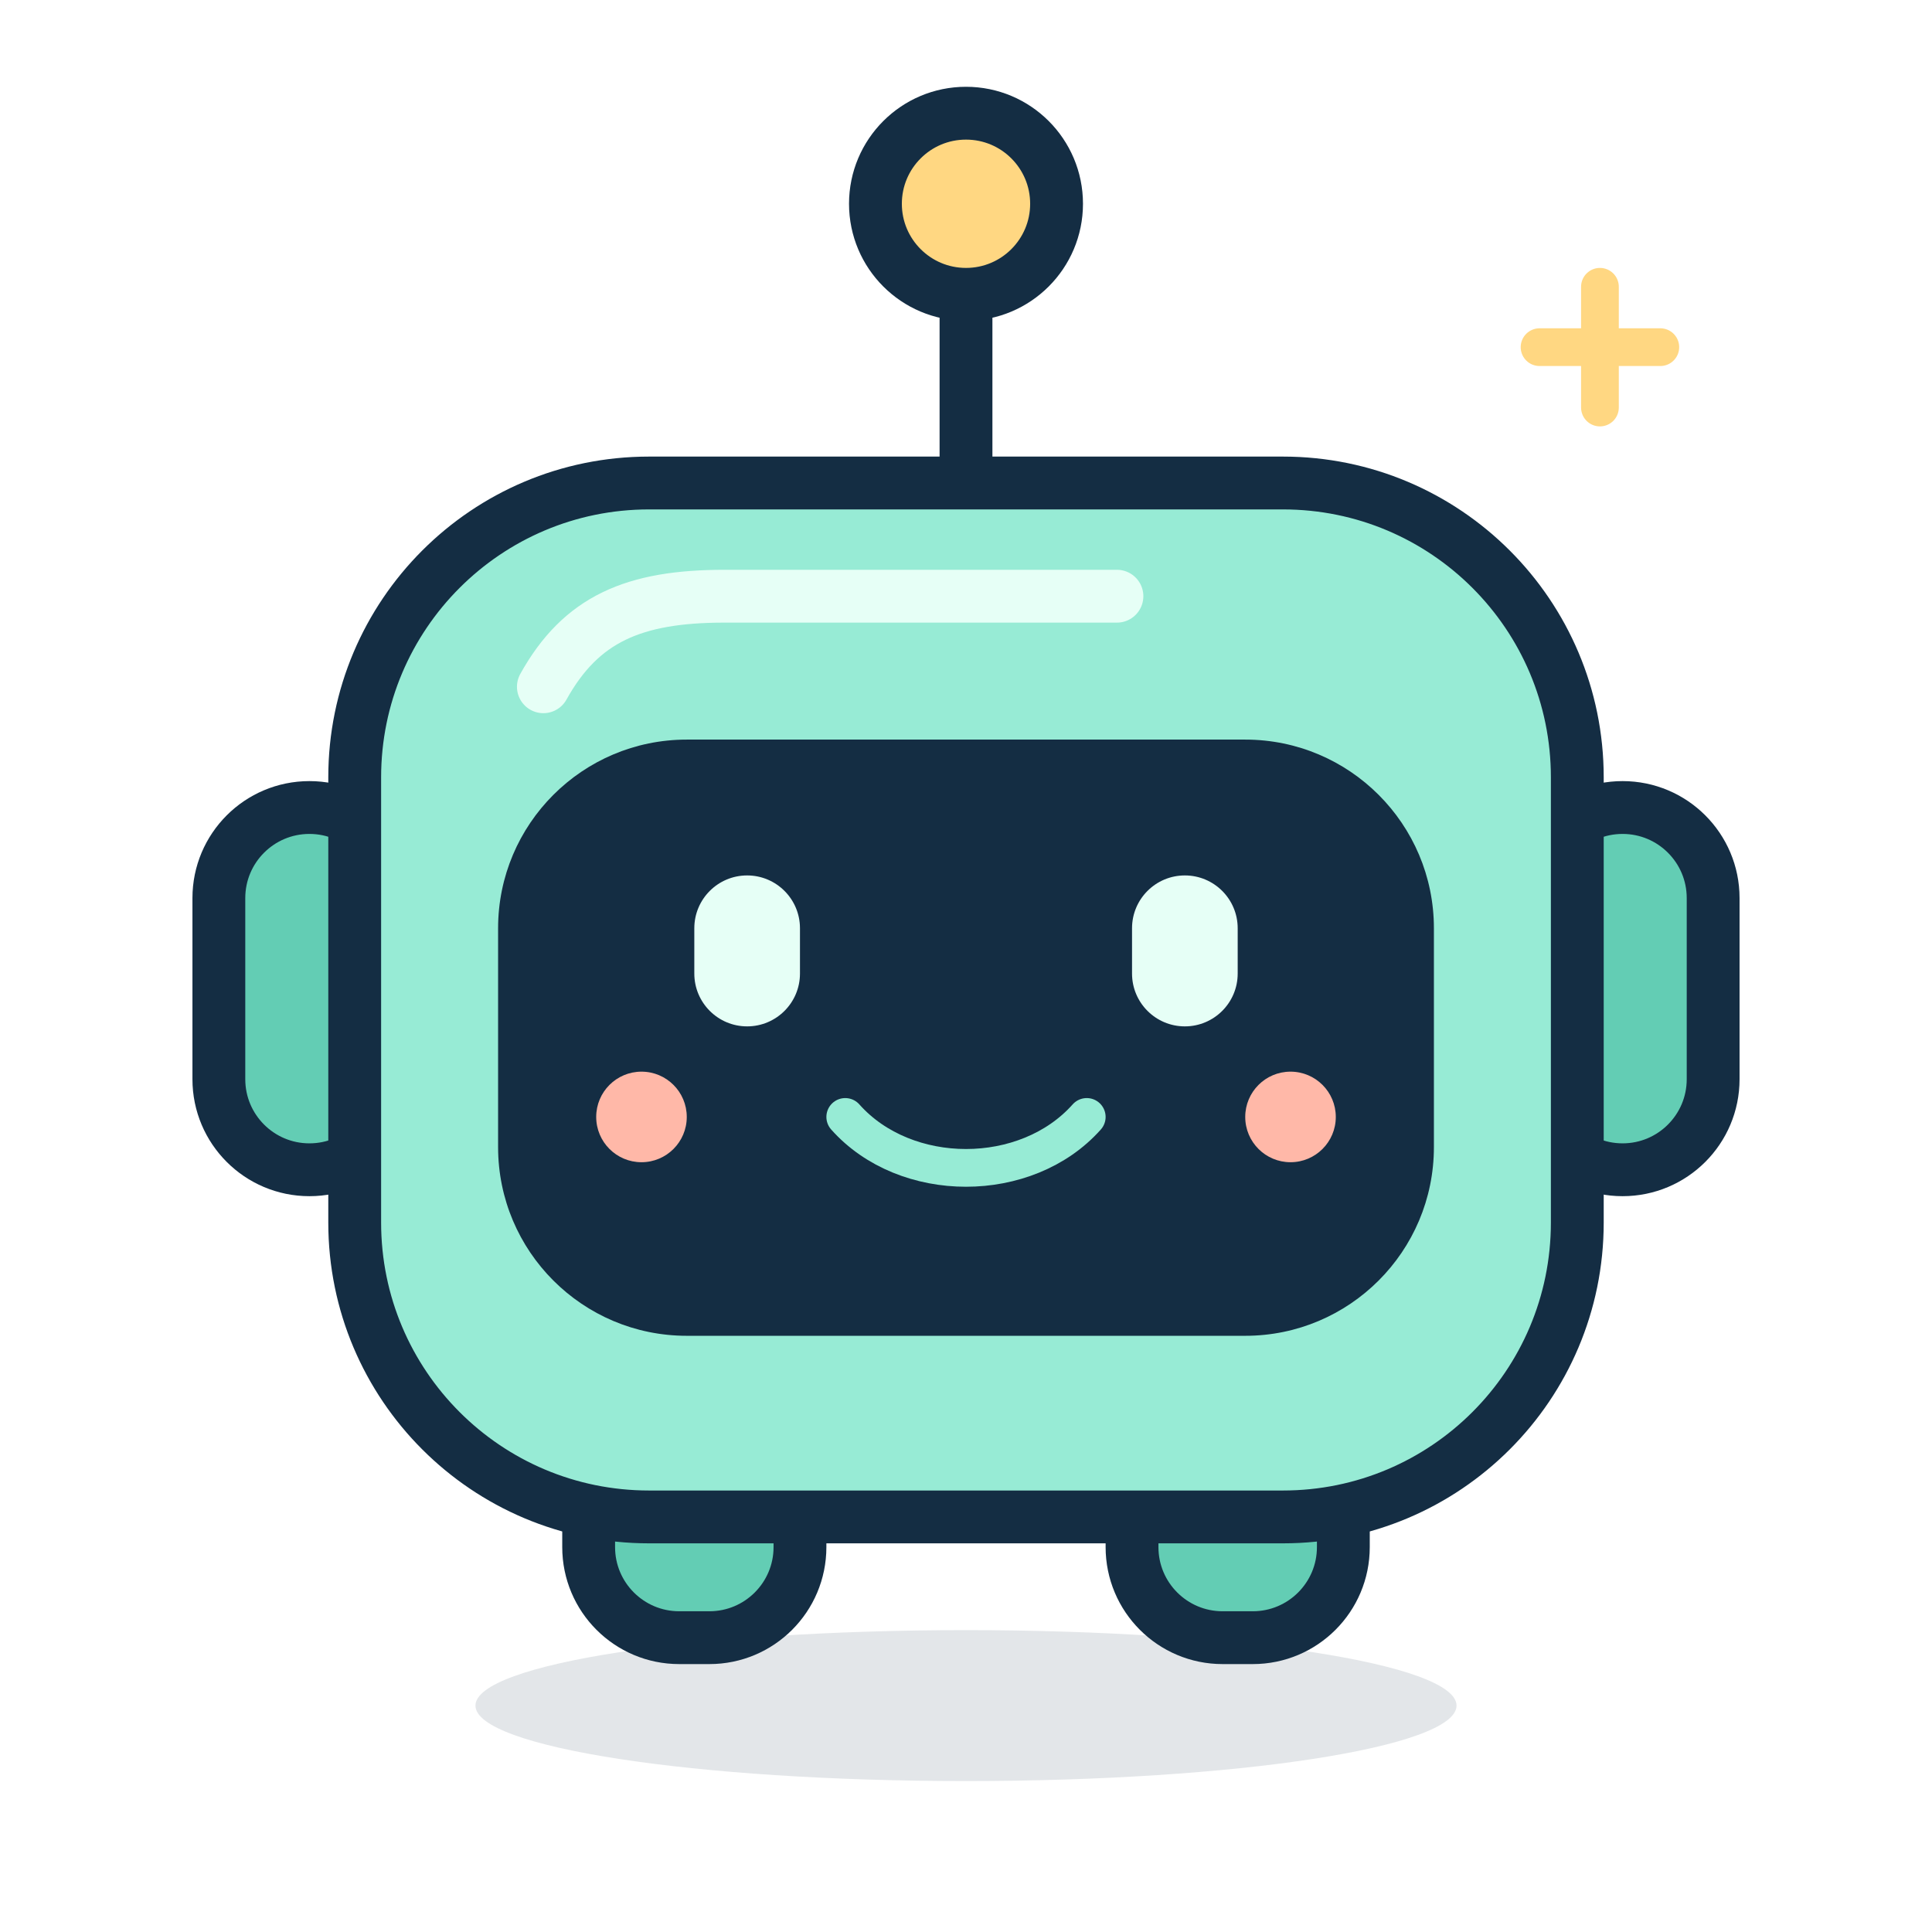
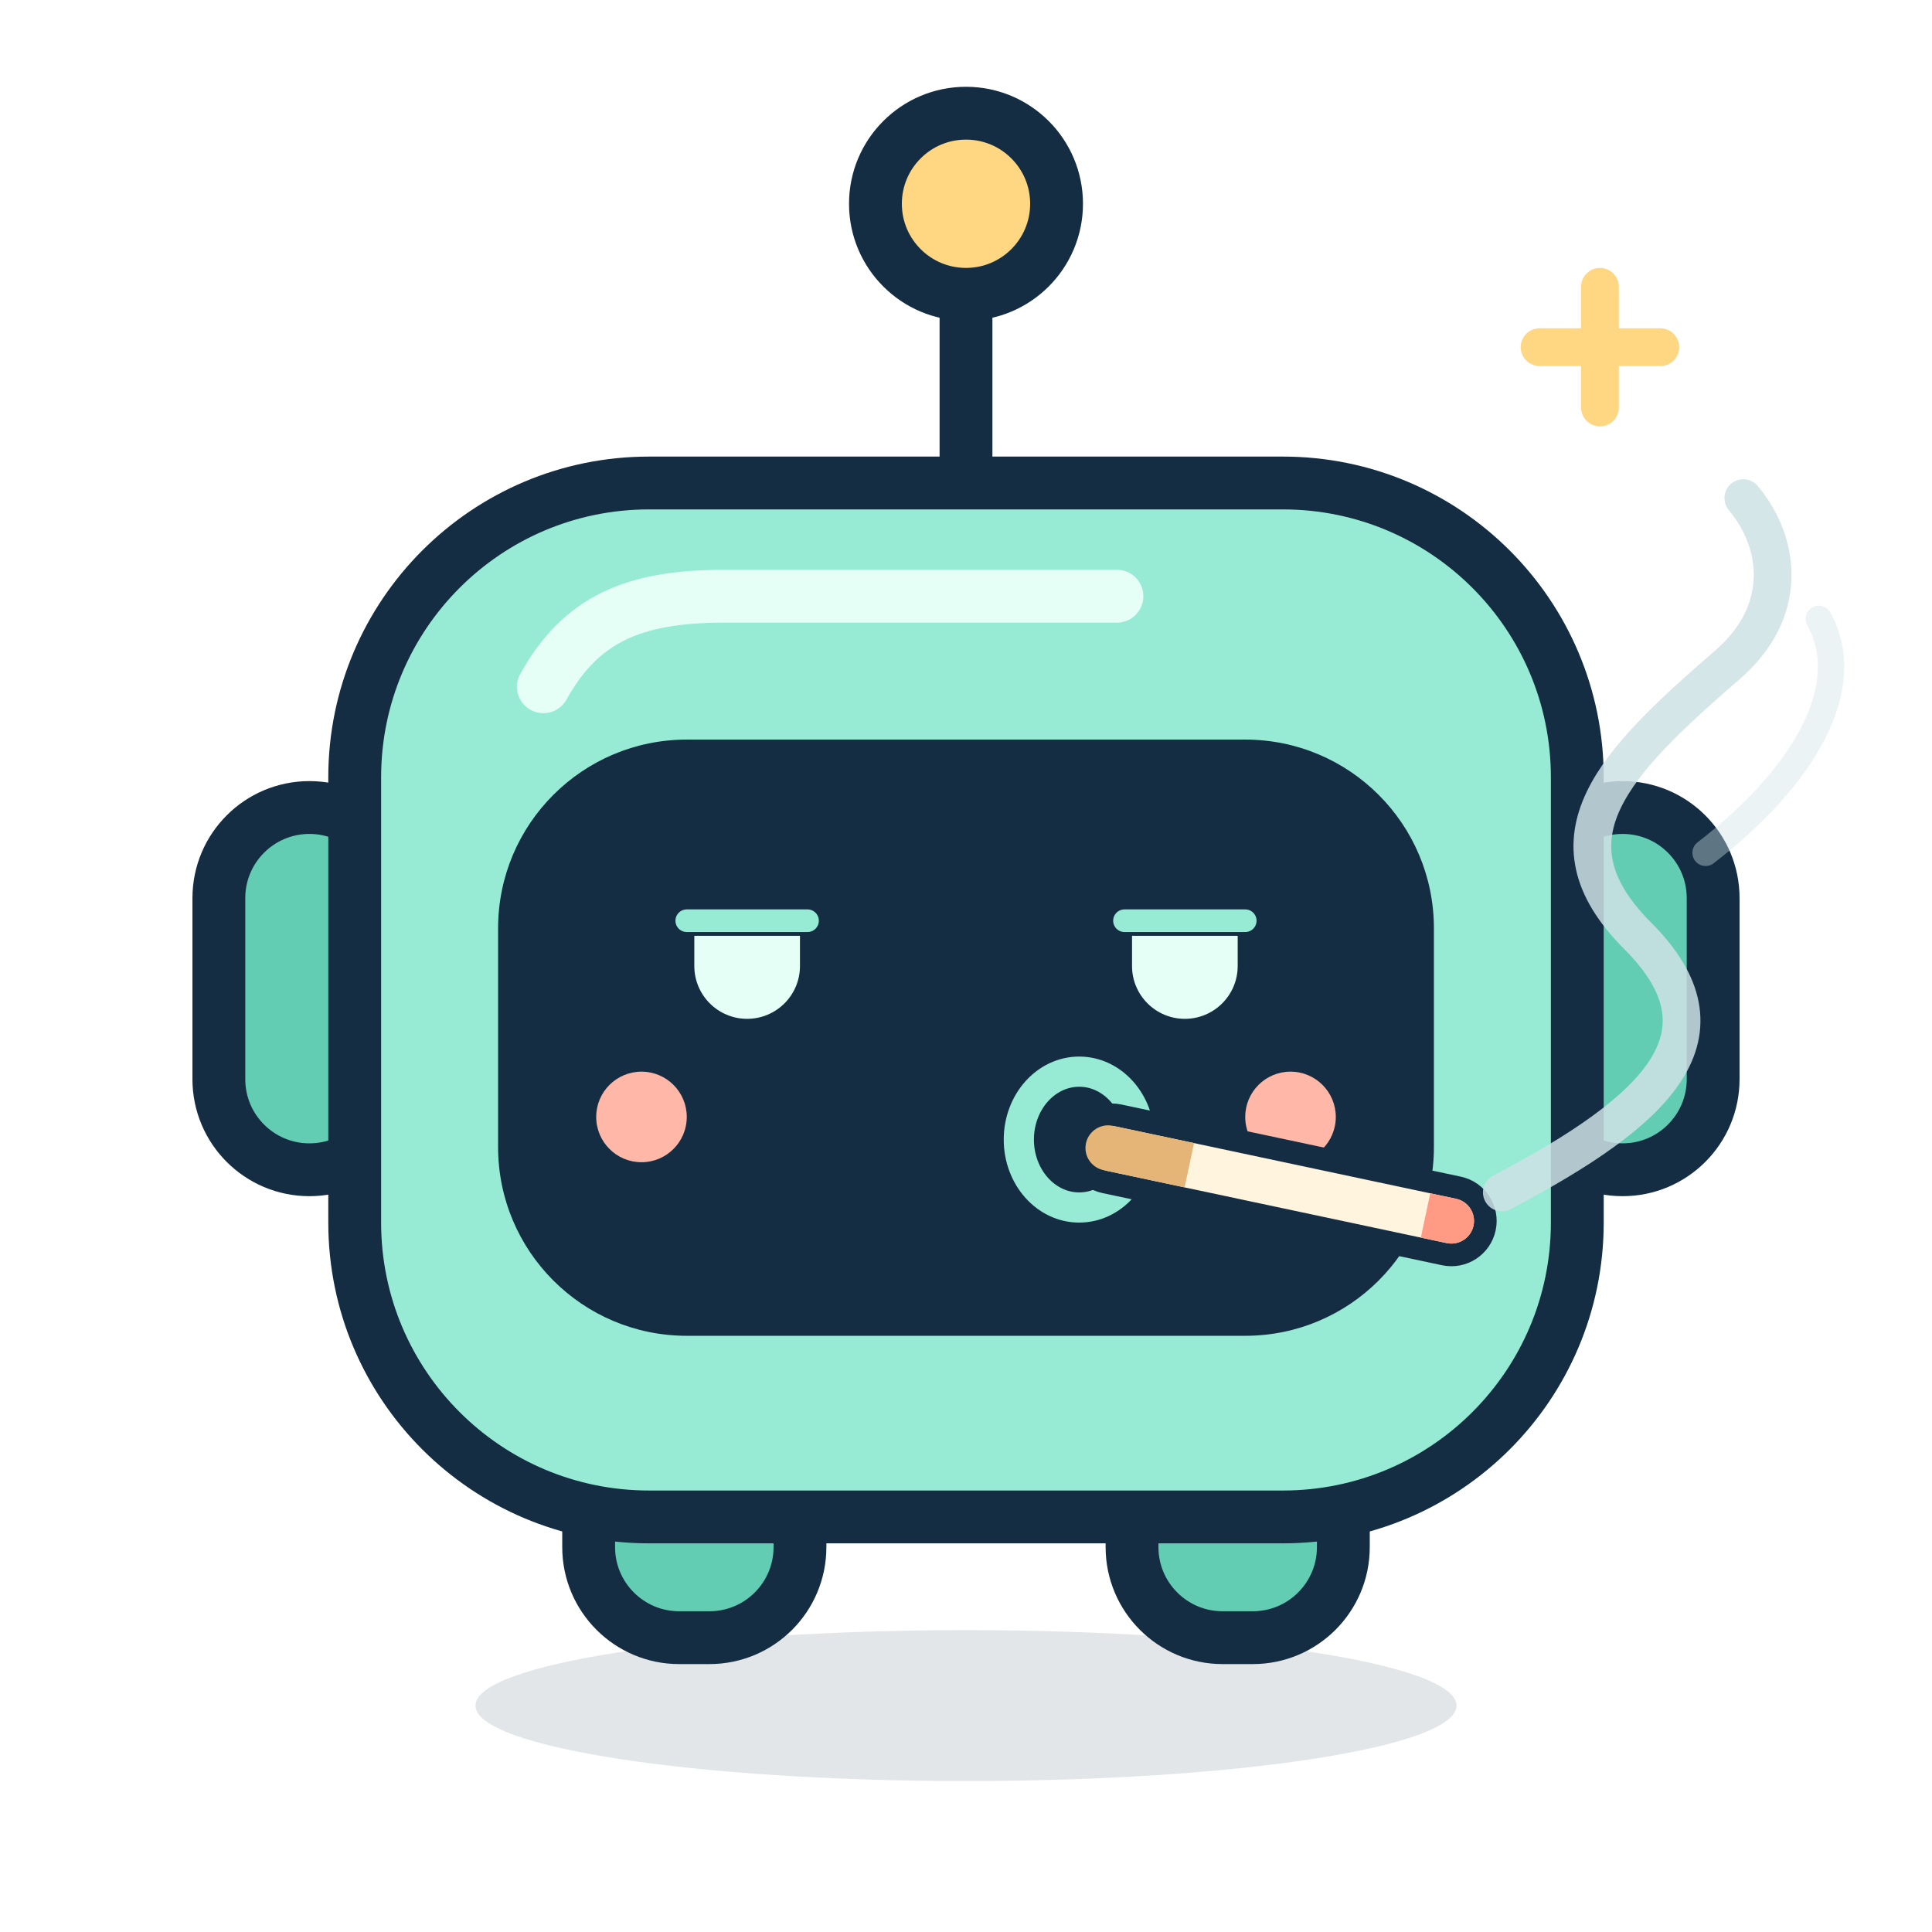
<svg xmlns="http://www.w3.org/2000/svg" width="256" height="256" viewBox="0 0 256 256" fill="none" role="img" aria-labelledby="title desc">
  <ellipse cx="128" cy="226" rx="65" ry="10" fill="#142D43" opacity=".12" />
  <g stroke="#142D43" stroke-width="7" stroke-linecap="round" stroke-linejoin="round">
    <path d="M128 65V39" />
    <circle cx="128" cy="27" r="12" fill="#FFD782" />
    <rect x="29" y="107" width="24" height="48" rx="12" fill="#63CDB4" />
    <rect x="203" y="107" width="24" height="48" rx="12" fill="#63CDB4" />
    <rect x="78" y="188" width="28" height="29" rx="12" fill="#63CDB4" />
    <rect x="150" y="188" width="28" height="29" rx="12" fill="#63CDB4" />
    <rect x="47" y="64" width="162" height="137" rx="39" fill="#97EBD5" />
  </g>
  <path d="M72 91C77 82 84 79 96 79H148" stroke="#E6FFF6" stroke-width="7" stroke-linecap="round" />
  <rect x="66" y="98" width="124" height="79" rx="25" fill="#142D43" />
-   <rect x="92" y="116" width="14" height="20" rx="7" fill="#E6FFF6" />
-   <rect x="150" y="116" width="14" height="20" rx="7" fill="#E6FFF6" />
+   <path d="M92 124H106V128A7 7 0 0 1 92 128Z" fill="#E6FFF6" />
+   <path d="M150 124H164V128A7 7 0 0 1 150 128Z" fill="#E6FFF6" />
+   <path d="M91 122H107M149 122H165" stroke="#97EBD5" stroke-width="3" stroke-linecap="round" />
  <circle cx="85" cy="148" r="6" fill="#FFB8A8" />
  <circle cx="171" cy="148" r="6" fill="#FFB8A8" />
-   <path d="M112 148C120 157 136 157 144 148" stroke="#97EBD5" stroke-width="5" stroke-linecap="round" />
+   <ellipse cx="143" cy="151" rx="8" ry="9" stroke="#97EBD5" stroke-width="4" />
+   <g transform="rotate(12 144 151)">
+     <rect x="143" y="147" width="55" height="9" rx="4.5" fill="#FFF4DD" stroke="#142D43" stroke-width="3" />
+     <path d="M147 148.5H158V154.5H147A3 3 0 0 1 147 148.5Z" fill="#E5B578" />
+     <path d="M190 148.5H193.5A3 3 0 0 1 193.5 154.5H190Z" fill="#FF9B85" />
+   </g>
+   <path d="M199 158C220 147 230 137 217 124C204 111 214 101 229 88C237 81 236 72 231 66" stroke="#CEE2E5" stroke-width="5" stroke-linecap="round" opacity=".85" />
+   <path d="M226 113C239 103 246 91 241 82" stroke="#CEE2E5" stroke-width="3.5" stroke-linecap="round" opacity=".4" />
  <path d="M212 38V54M204 46H220" stroke="#FFD782" stroke-width="5" stroke-linecap="round" />
</svg>
